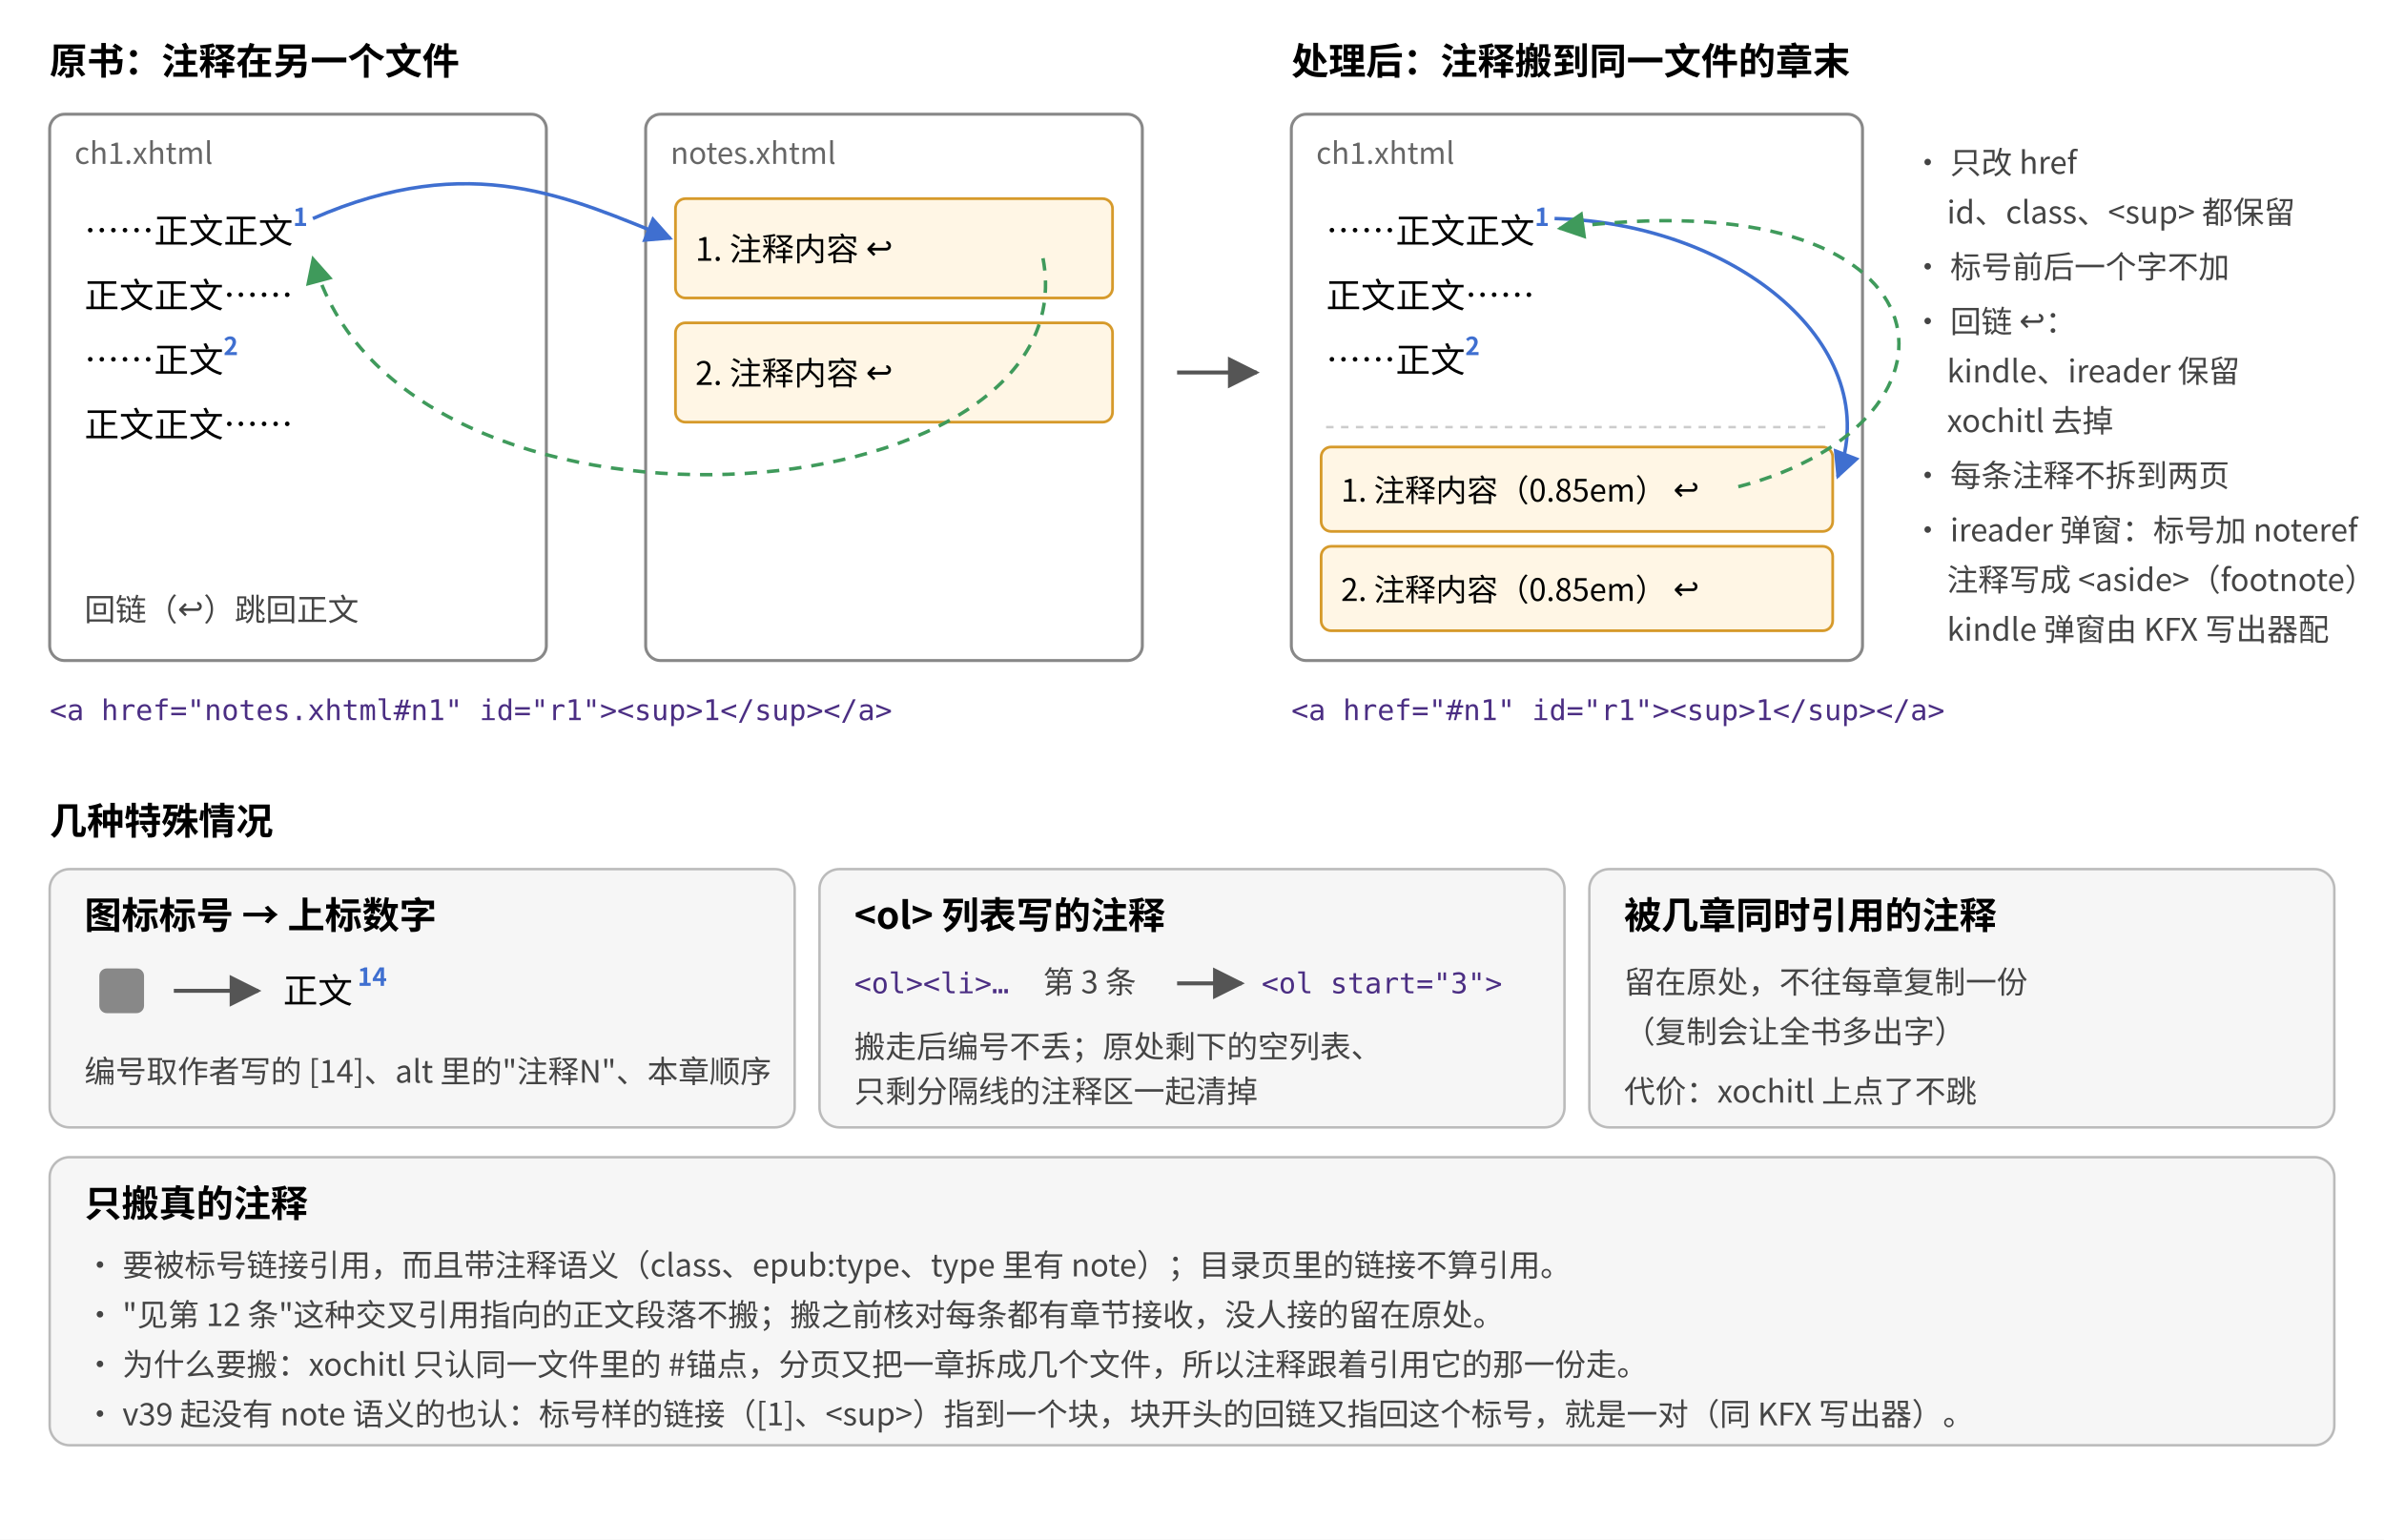
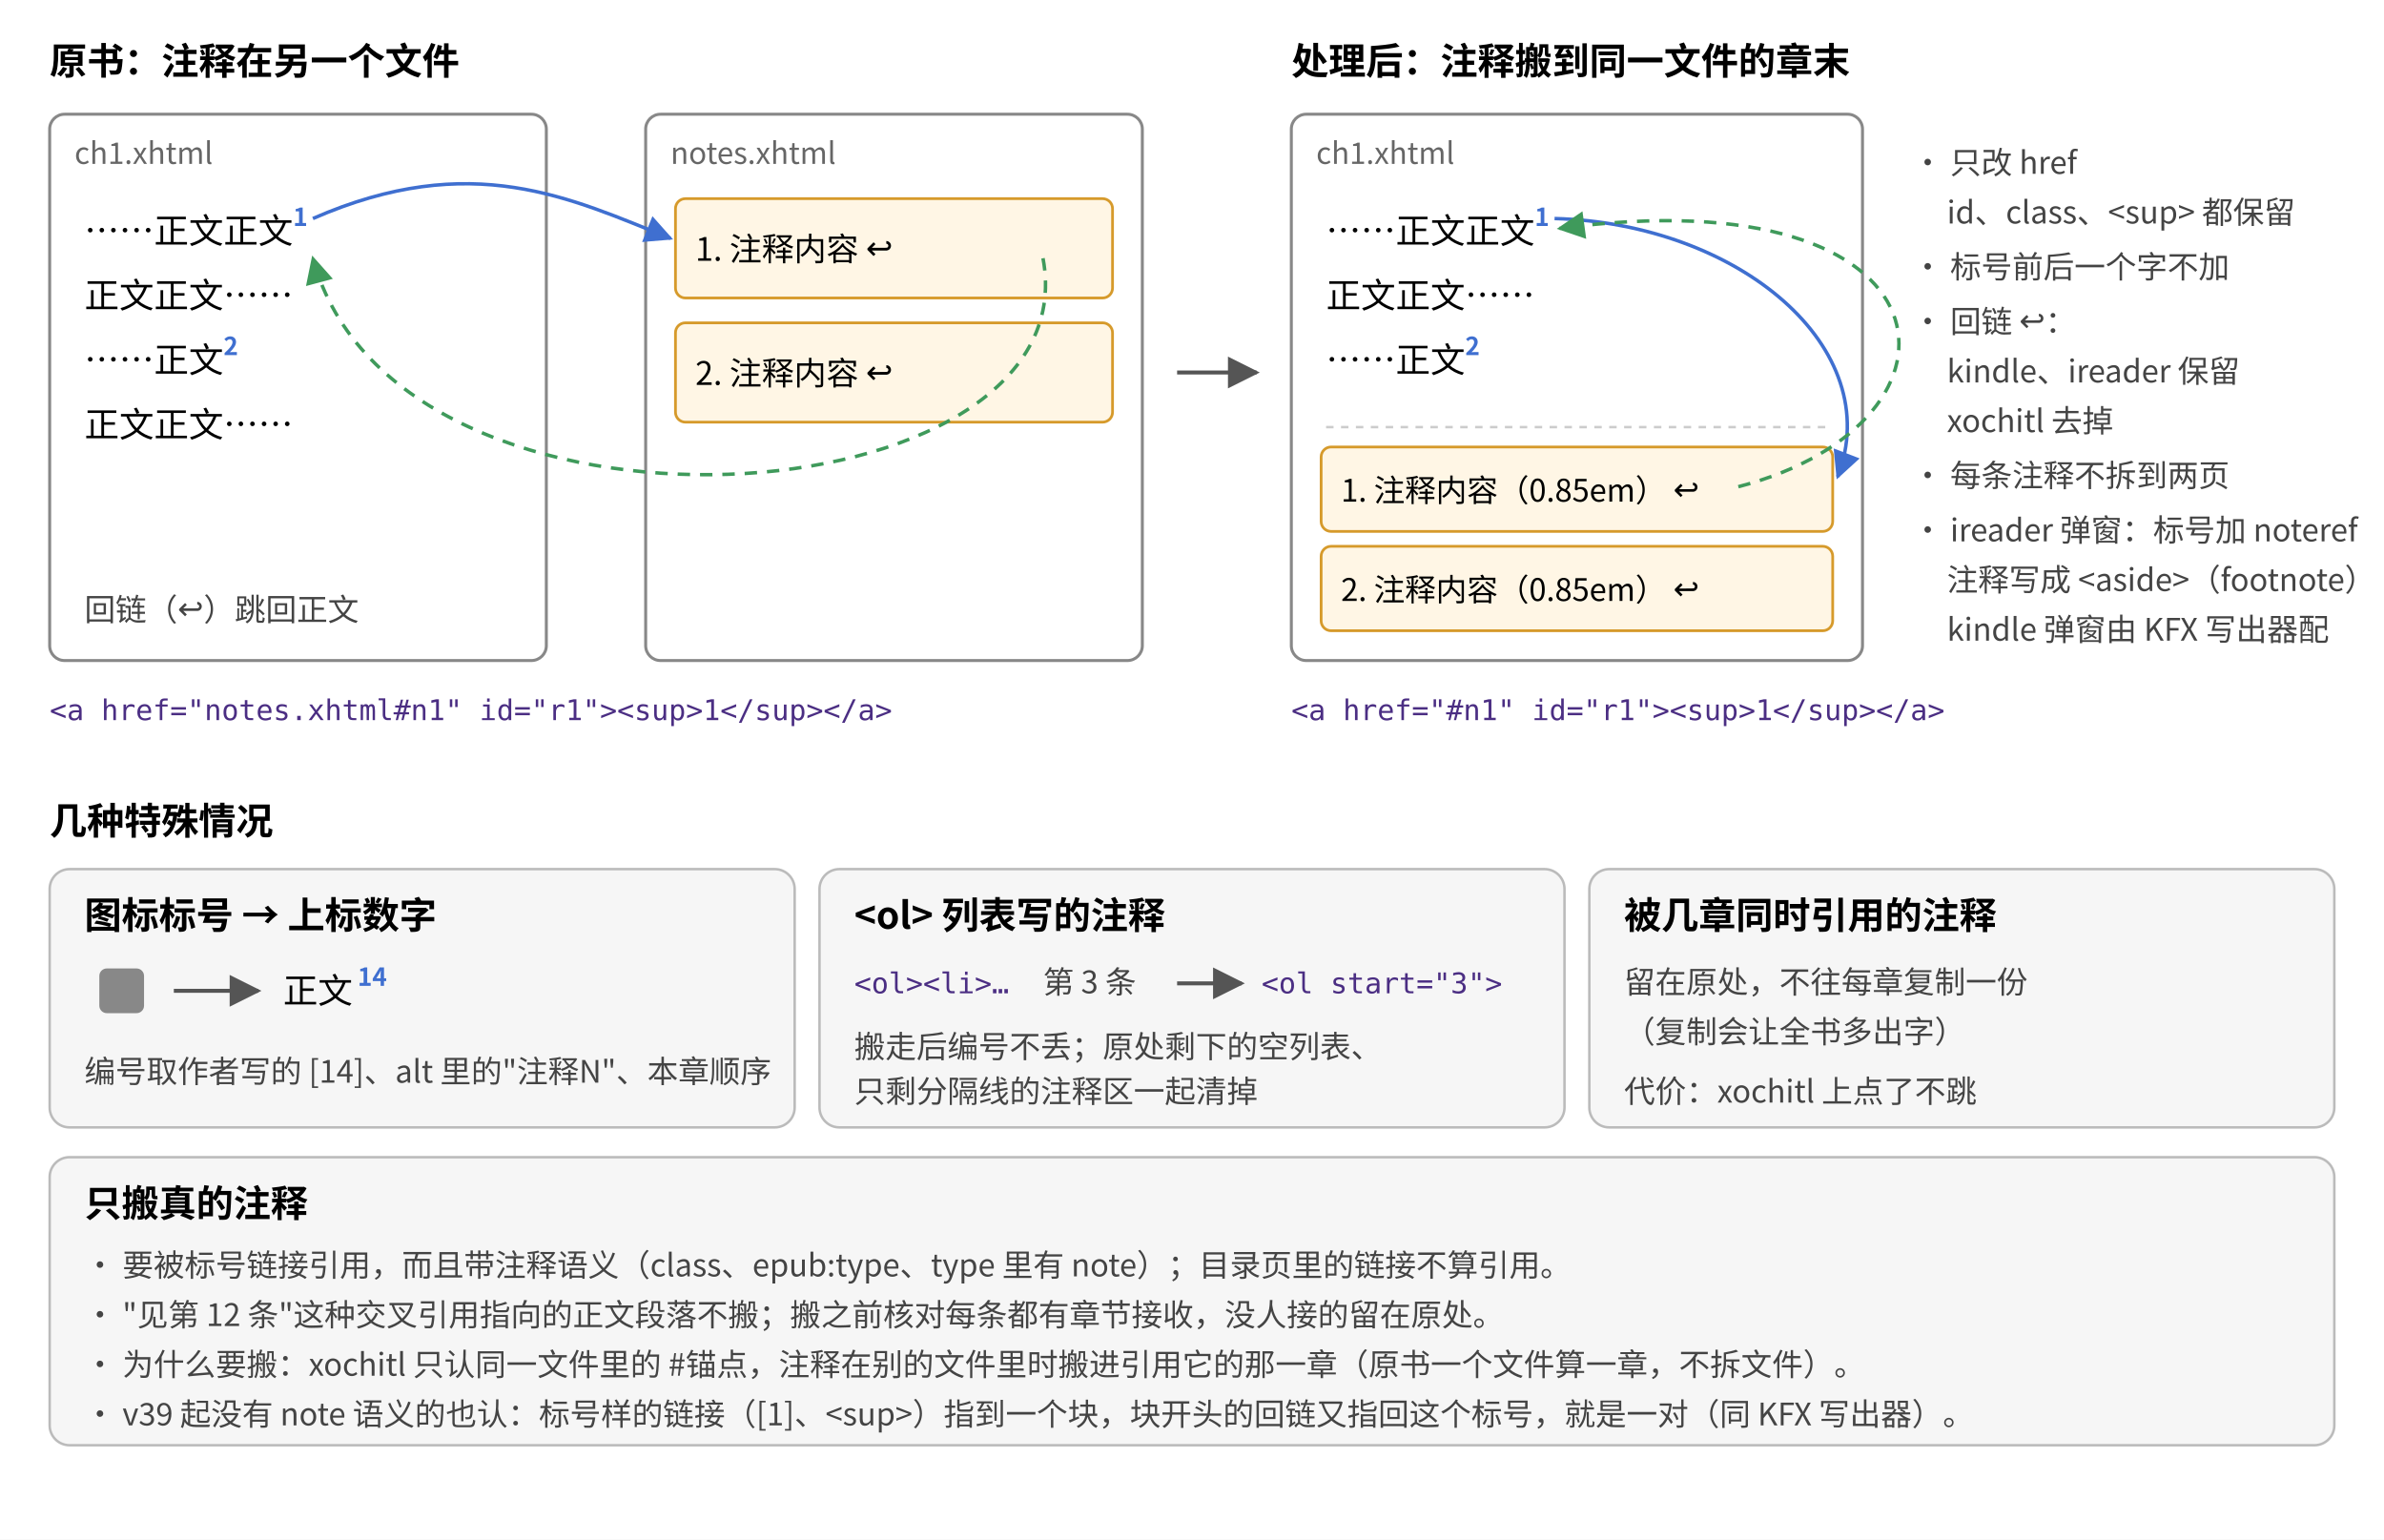
<svg xmlns="http://www.w3.org/2000/svg" viewBox="0 0 960 620" font-family="'Noto Sans CJK SC','PingFang SC','Microsoft YaHei',sans-serif" font-size="14">
  <defs>
    <marker id="a" viewBox="0 0 10 10" refX="9" refY="5" markerWidth="8" markerHeight="8" orient="auto">
      <path d="M0 0L10 5L0 10z" fill="#555" />
    </marker>
    <marker id="b" viewBox="0 0 10 10" refX="9" refY="5" markerWidth="8" markerHeight="8" orient="auto">
      <path d="M0 0L10 5L0 10z" fill="#3f6fd0" />
    </marker>
    <marker id="g" viewBox="0 0 10 10" refX="9" refY="5" markerWidth="8" markerHeight="8" orient="auto">
      <path d="M0 0L10 5L0 10z" fill="#3f9a5b" />
    </marker>
    <style>
      .pg{fill:#fff;stroke:#888;stroke-width:1.2}
      .nb{fill:#fff6e5;stroke:#d69a2b;stroke-width:1.1}
      .h{font-weight:bold;font-size:15px}
      .fn{font-size:12px;fill:#666}
      .s{font-size:12.5px;fill:#444}
      .m{font-family:monospace;font-size:11.5px;fill:#4b2e83}
      .sup{font-size:10px;fill:#3f6fd0;font-weight:bold}
      .fw{stroke:#3f6fd0;stroke-width:1.4;fill:none}
      .bk{stroke:#3f9a5b;stroke-width:1.4;fill:none;stroke-dasharray:5 4}
      .l{stroke:#555;stroke-width:1.6;fill:none}
      .tip{fill:#f6f6f6;stroke:#bbb;stroke-width:1}
    </style>
  </defs>
  <rect width="960" height="620" fill="#ffffff" />
  <text x="20" y="30" class="h">原书：注释在另一个文件</text>
  <text x="520" y="30" class="h">处理后：注释搬到同一文件的章末</text>
  <rect class="pg" x="20" y="46" width="200" height="220" rx="6" />
  <text x="30" y="66" class="fn">ch1.xhtml</text>
  <text x="34" y="98">……正文正文</text>
  <text x="118" y="91" class="sup">1</text>
  <text x="34" y="124">正文正文……</text>
  <text x="34" y="150">……正文</text>
  <text x="90" y="143" class="sup">2</text>
  <text x="34" y="176">正文正文……</text>
  <rect class="pg" x="260" y="46" width="200" height="220" rx="6" />
  <text x="270" y="66" class="fn">notes.xhtml</text>
  <rect class="nb" x="272" y="80" width="176" height="40" rx="4" />
  <text x="280" y="105" font-size="13">1. 注释内容 ↩</text>
  <rect class="nb" x="272" y="130" width="176" height="40" rx="4" />
  <text x="280" y="155" font-size="13">2. 注释内容 ↩</text>
  <path class="fw" d="M126 88 C190 60 230 80 270 96" marker-end="url(#b)" />
  <path class="bk" d="M420 104 C440 210 160 230 126 104" marker-end="url(#g)" />
  <text x="34" y="250" class="s">回链（↩）跳回正文</text>
  <text x="20" y="290" class="m">&lt;a href="notes.xhtml#n1" id="r1"&gt;&lt;sup&gt;1&lt;/sup&gt;&lt;/a&gt;</text>
  <path class="l" d="M474 150 L506 150" marker-end="url(#a)" />
  <rect class="pg" x="520" y="46" width="230" height="220" rx="6" />
  <text x="530" y="66" class="fn">ch1.xhtml</text>
  <text x="534" y="98">……正文正文</text>
  <text x="618" y="91" class="sup">1</text>
  <text x="534" y="124">正文正文……</text>
  <text x="534" y="150">……正文</text>
  <text x="590" y="143" class="sup">2</text>
  <line x1="534" y1="172" x2="736" y2="172" stroke="#ccc" stroke-dasharray="3 3" />
  <rect class="nb" x="532" y="180" width="206" height="34" rx="4" />
  <text x="540" y="202" font-size="12.5">1. 注释内容（0.85em） ↩</text>
  <rect class="nb" x="532" y="220" width="206" height="34" rx="4" />
  <text x="540" y="242" font-size="12.5">2. 注释内容（0.85em） ↩</text>
  <path class="fw" d="M626 88 C700 90 760 140 740 192" marker-end="url(#b)" />
  <path class="bk" d="M700 196 C800 170 790 70 628 92" marker-end="url(#g)" />
  <text x="520" y="290" class="m">&lt;a href="#n1" id="r1"&gt;&lt;sup&gt;1&lt;/sup&gt;&lt;/a&gt;</text>
  <g class="s">
    <text x="770" y="70">· 只改 href</text>
    <text x="784" y="90">id、class、&lt;sup&gt; 都保留</text>
    <text x="770" y="112">· 标号前后一个字不加</text>
    <text x="770" y="134">· 回链 ↩：</text>
    <text x="784" y="154">kindle、ireader 保留</text>
    <text x="784" y="174">xochitl 去掉</text>
    <text x="770" y="196">· 每条注释不拆到两页</text>
    <text x="770" y="218">· ireader 弹窗：标号加 noteref</text>
    <text x="784" y="238">注释写成 &lt;aside&gt;（footnote）</text>
    <text x="784" y="258">kindle 弹窗由 KFX 写出器配</text>
  </g>
  <text x="20" y="336" class="h">几种特殊情况</text>
  <rect class="tip" x="20" y="350" width="300" height="104" rx="8" />
  <text x="34" y="374" class="h" font-size="14">图标标号 → 上标数字</text>
  <rect x="40" y="390" width="18" height="18" rx="3" fill="#888" />
  <path class="l" d="M70 399 L104 399" marker-end="url(#a)" />
  <text x="114" y="404">正文</text>
  <text x="144" y="397" class="sup">14</text>
  <text x="34" y="436" class="s">编号取作者写的 [14]、alt 里的"注释N"、本章顺序</text>
  <rect class="tip" x="330" y="350" width="300" height="104" rx="8" />
  <text x="344" y="374" class="h" font-size="14">&lt;ol&gt; 列表写的注释</text>
  <text x="344" y="400" class="m">&lt;ol&gt;&lt;li&gt;…</text>
  <text x="420" y="400" class="s">第 3 条</text>
  <path class="l" d="M474 396 L500 396" marker-end="url(#a)" />
  <text x="508" y="400" class="m">&lt;ol start="3"&gt;</text>
  <text x="344" y="426" class="s">搬走后编号不丢；原处剩下的空列表、</text>
  <text x="344" y="444" class="s">只剩分隔线的注释区一起清掉</text>
  <rect class="tip" x="640" y="350" width="300" height="104" rx="8" />
  <text x="654" y="374" class="h" font-size="14">被几章同时引用的注释</text>
  <text x="654" y="400" class="s">留在原处，不往每章复制一份</text>
  <text x="654" y="420" class="s">（复制会让全书多出字）</text>
  <text x="654" y="444" class="s">代价：xochitl 上点了不跳</text>
  <rect class="tip" x="20" y="466" width="920" height="116" rx="8" />
  <text x="34" y="490" class="h" font-size="14">只搬真的注释</text>
  <text x="34" y="514" class="s">· 要被标号链接引用，而且带注释语义（class、epub:type、type 里有 note）；目录页里的链接不算引用。</text>
  <text x="34" y="574" class="s">· v39 起没有 note 语义的也认：标号样的链接（[1]、&lt;sup&gt;）指到一个块，块开头的回链又指回这个标号，就是一对（同 KFX 写出器）。</text>
  <text x="34" y="534" class="s">· "见第 12 条"这种交叉引用指向的正文段落不搬；搬之前核对每条都有章节接收，没人接的留在原处。</text>
-   <text x="34" y="554" class="s">· 为什么要搬：xochitl 只认同一文件里的 #锚点，分页又把一章拆成几个文件，所以注释跟着引用它的那一份走。</text>
+   <text x="34" y="554" class="s">· 为什么要搬：xochitl 只认同一文件里的 #锚点，注释在别的文件里时搬进引用它的那一章（原书一个文件算一章，不拆文件）。</text>
</svg>
